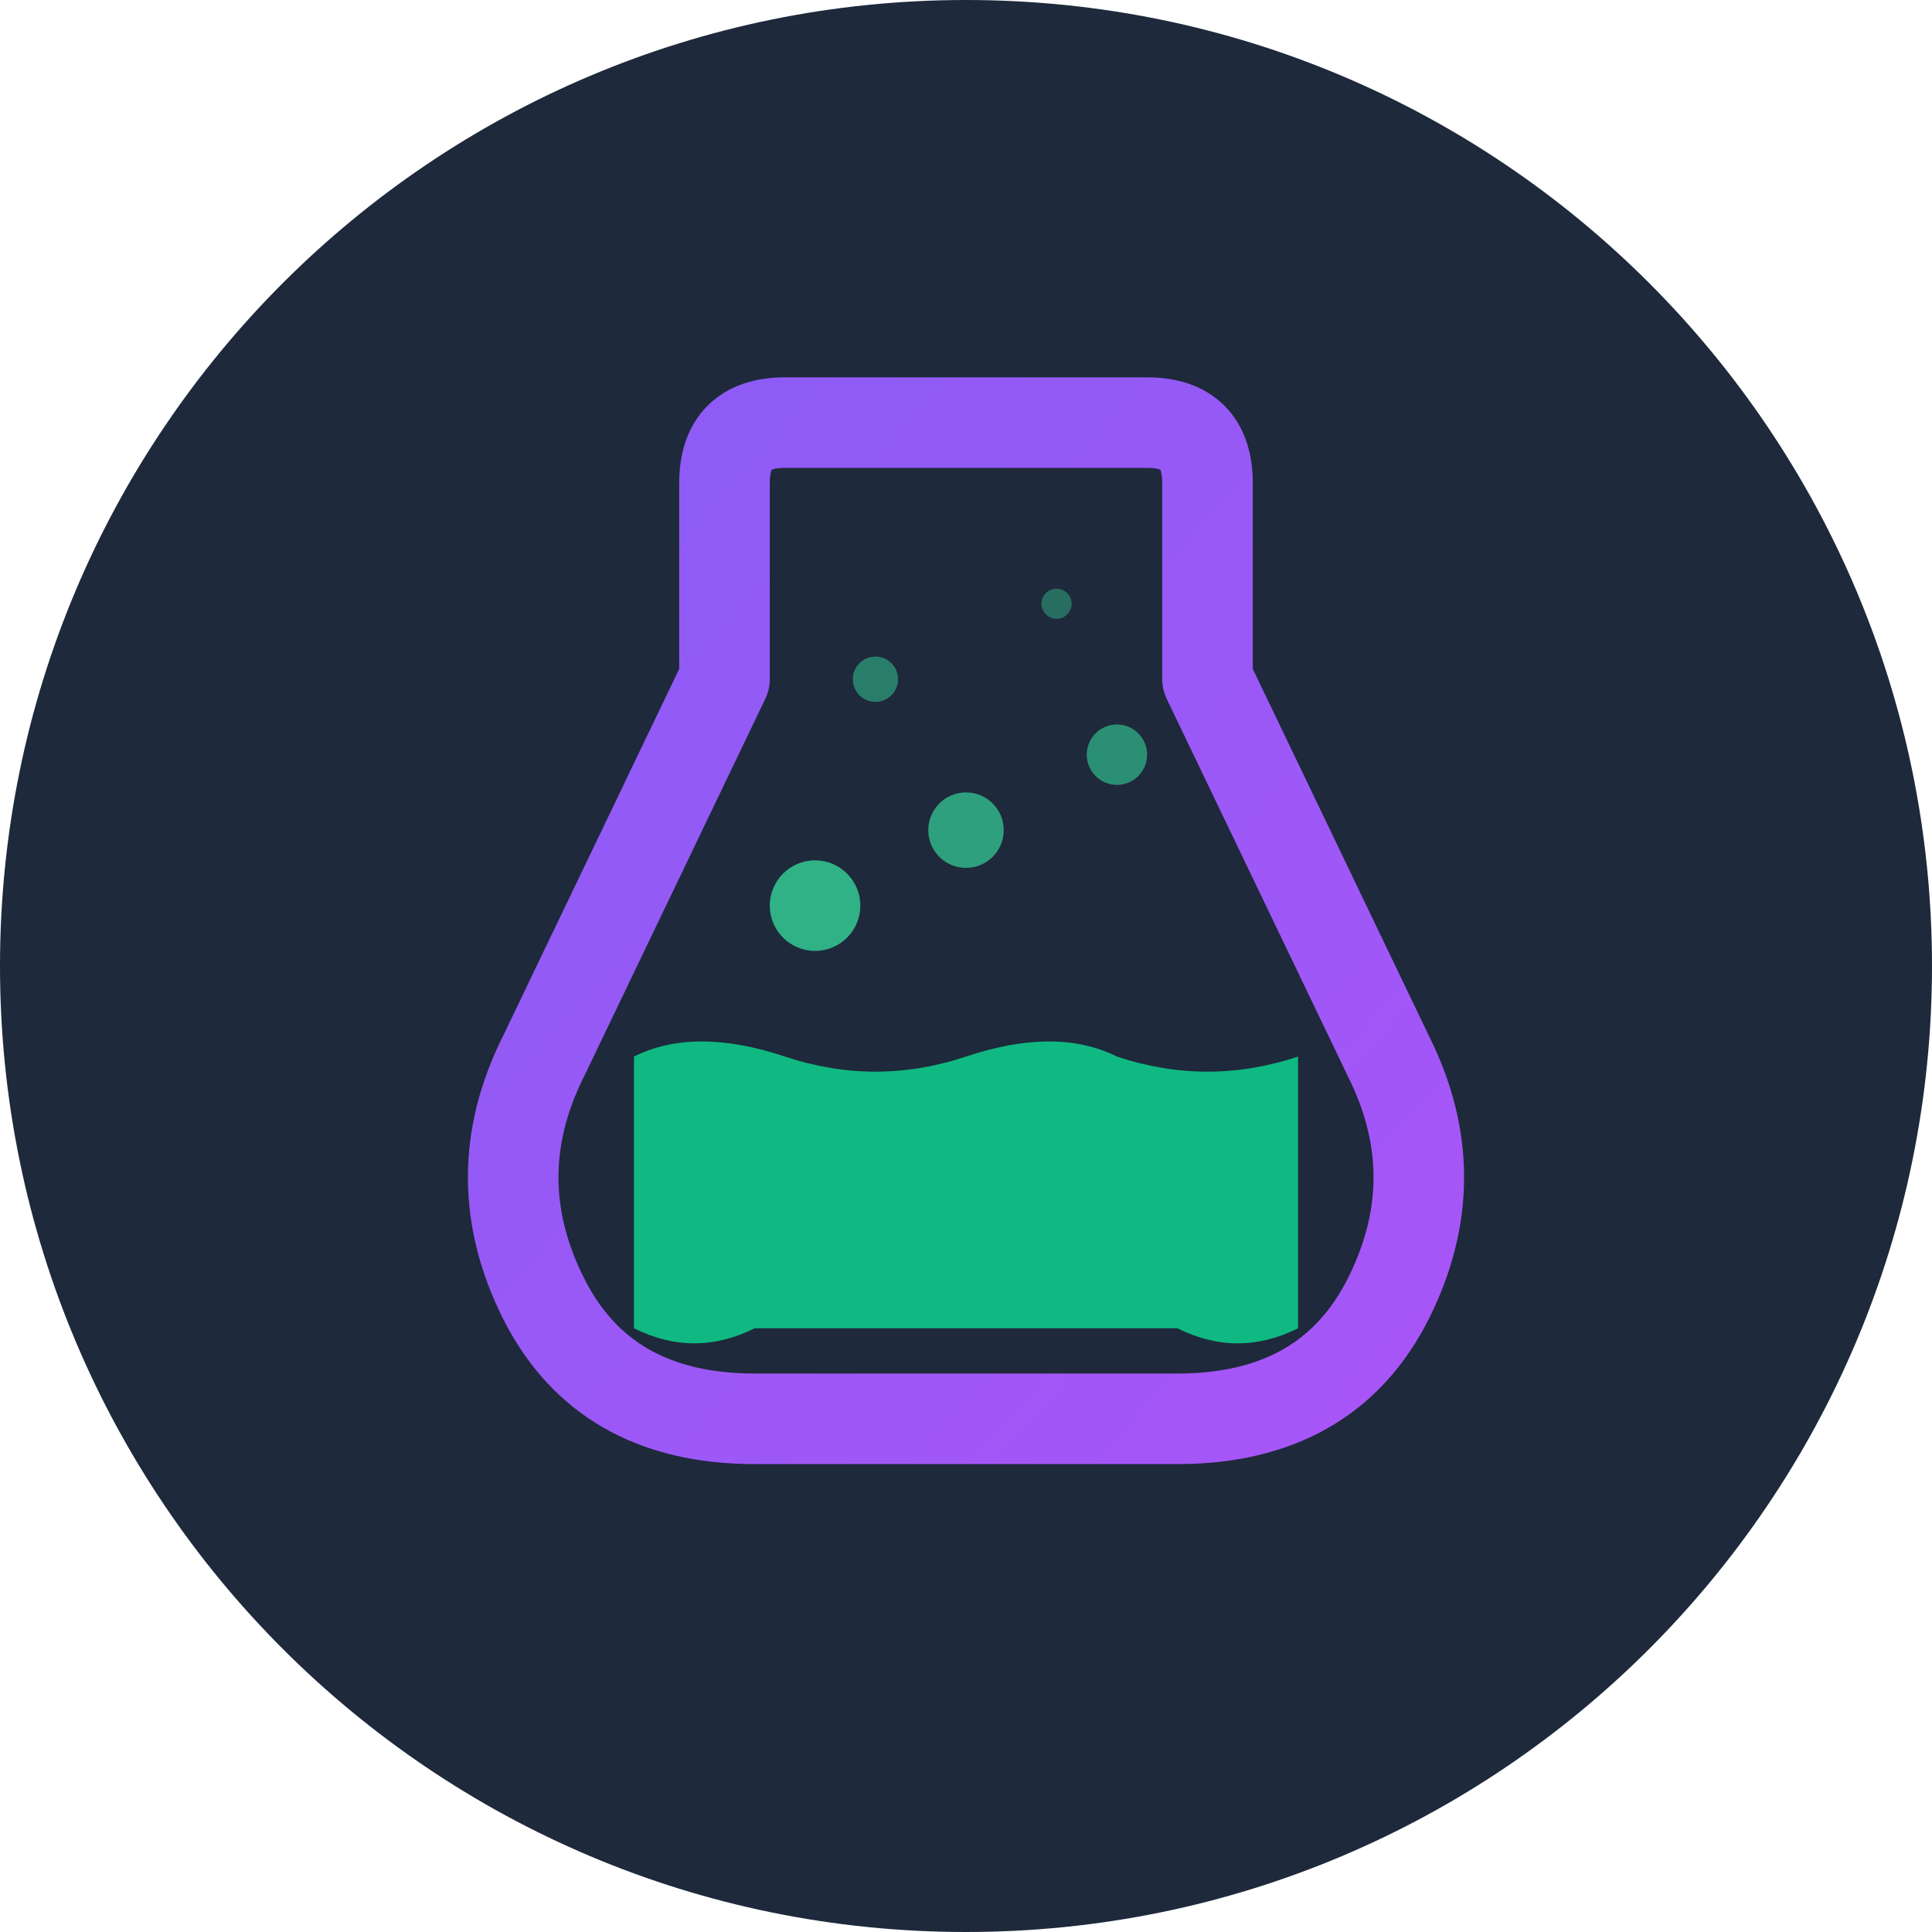
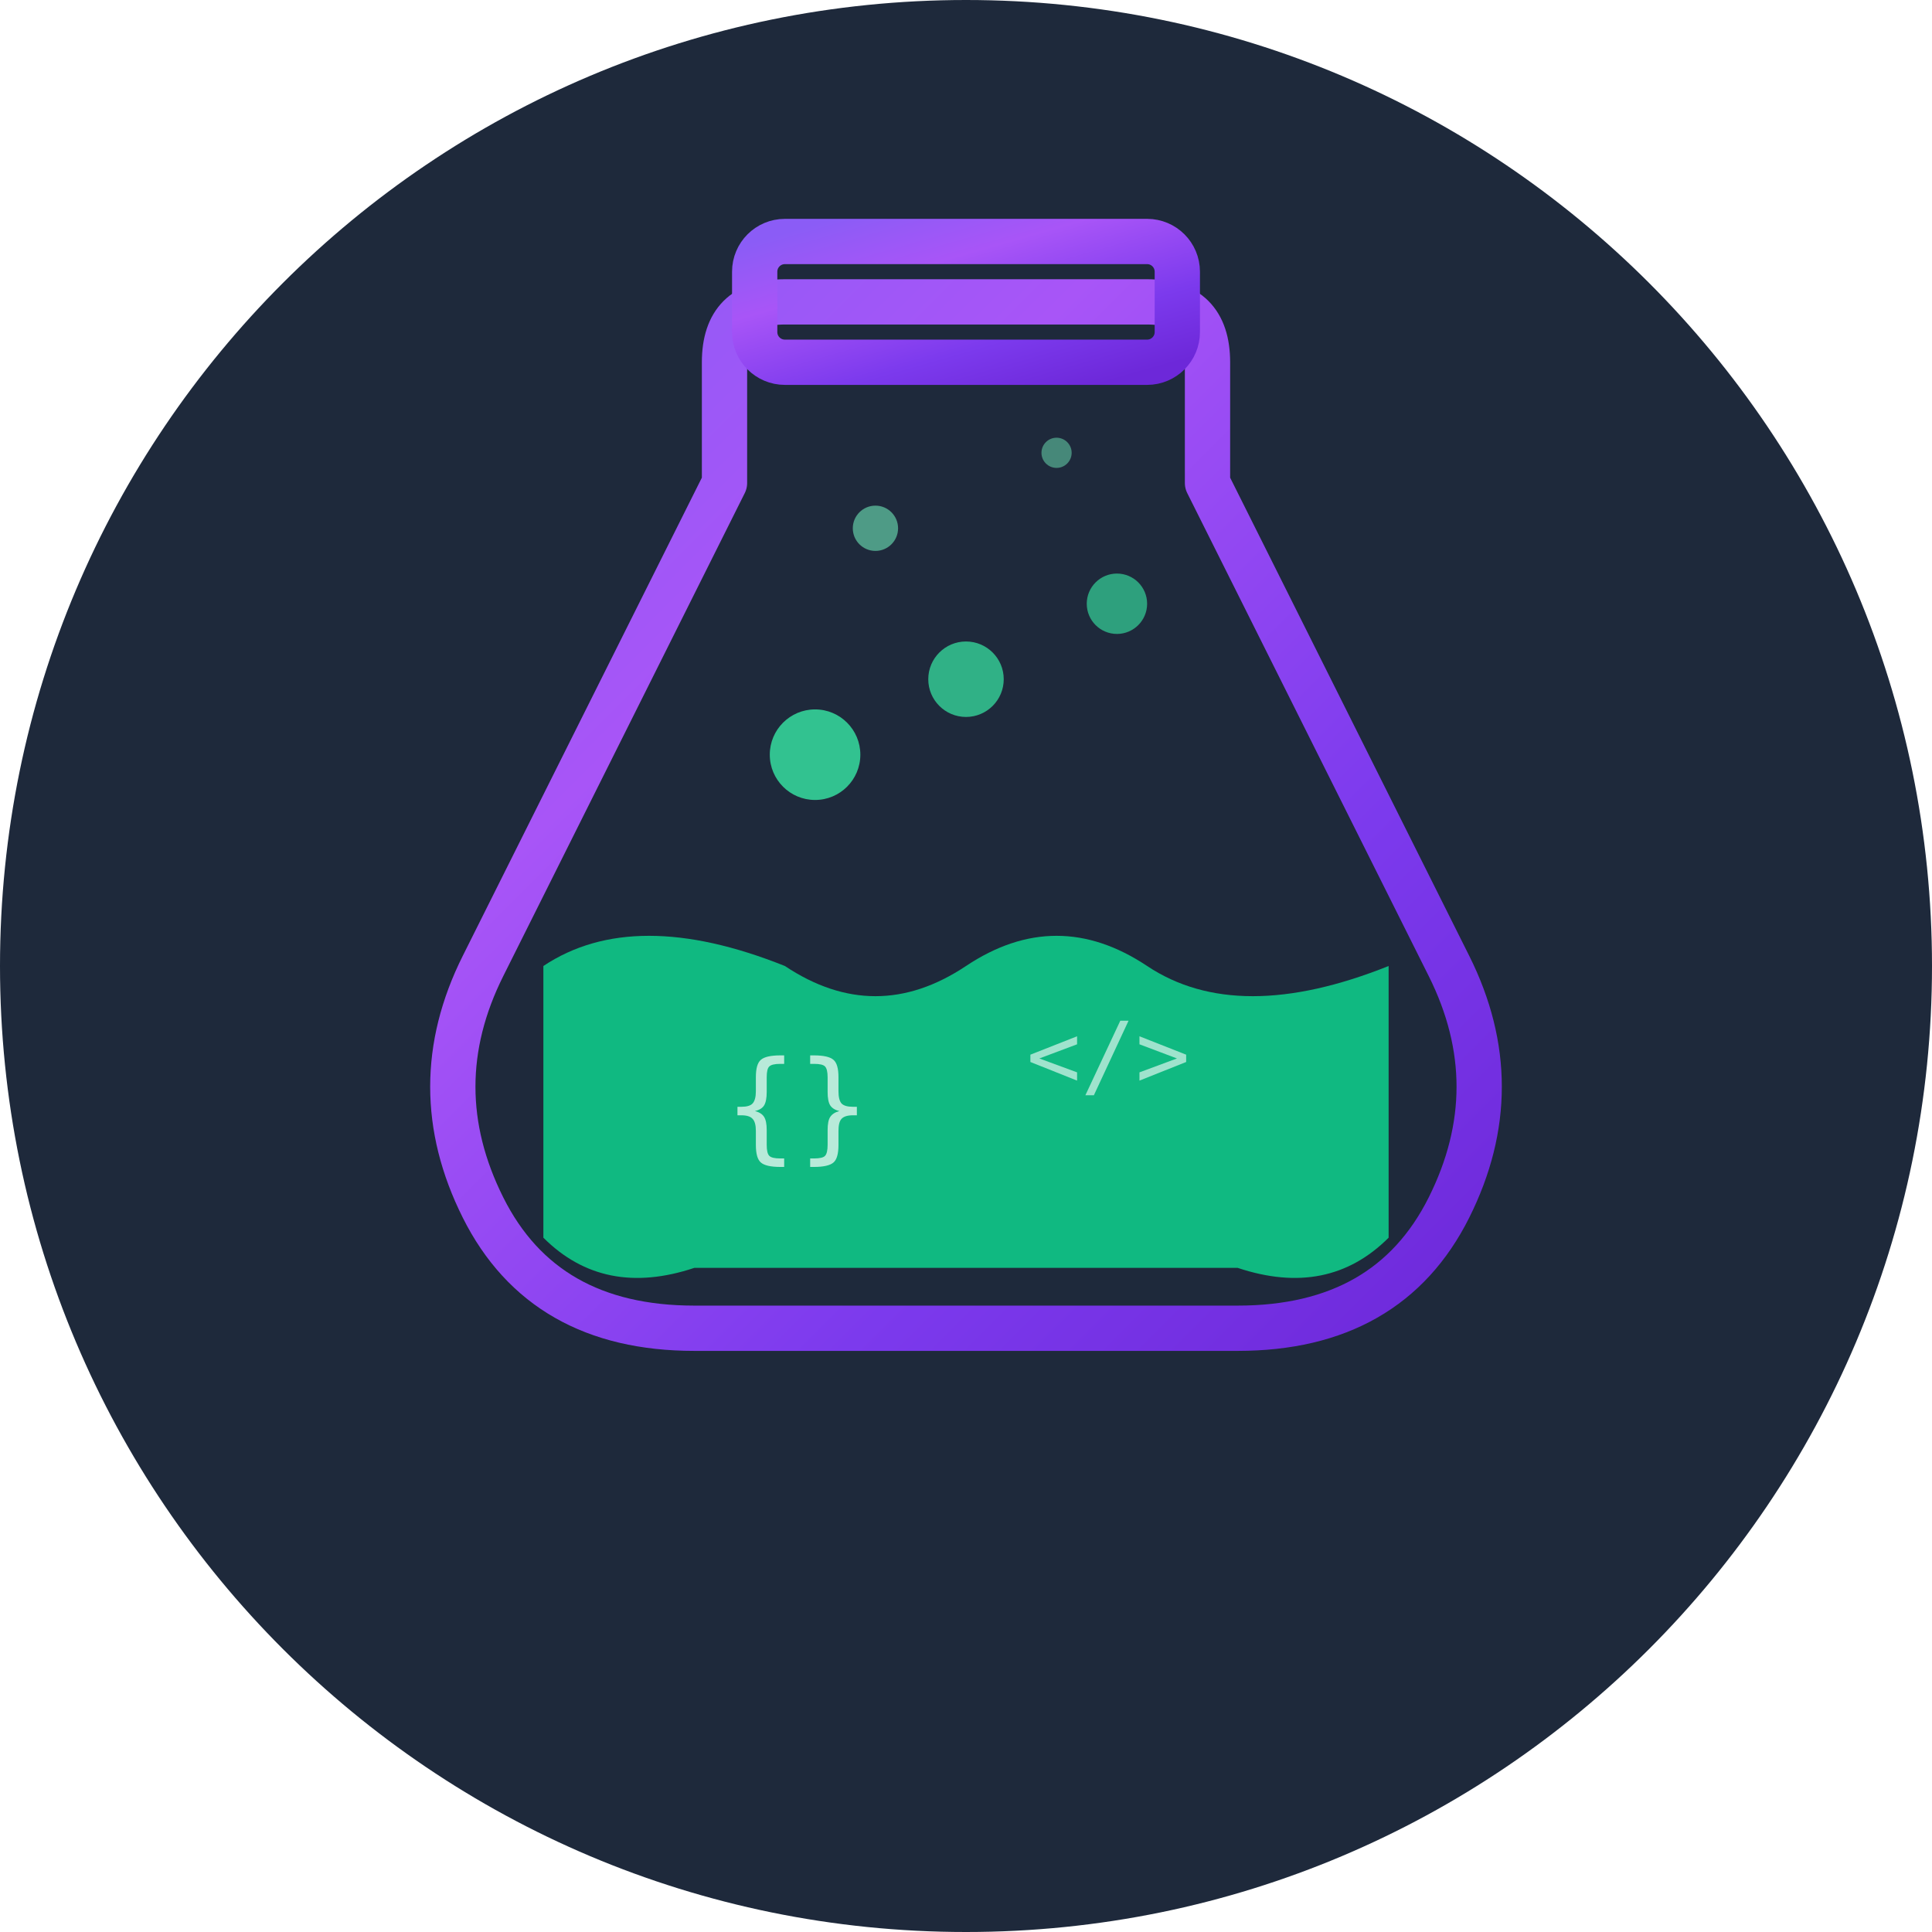
- <svg xmlns="http://www.w3.org/2000/svg" viewBox="0 0 128 128" fill="none">
+ <svg xmlns="http://www.w3.org/2000/svg" width="128" height="128" viewBox="0 0 128 128" fill="none">
  <circle cx="64" cy="64" r="64" fill="#1e293b" />
-   <path d="M48 45 L48 32 Q48 28 52 28 L76 28 Q80 28 80 32 L80 45 L92 70 Q96 78 92 86 Q88 94 78 94 L50 94 Q40 94 36 86 Q32 78 36 70 L48 45 Z" fill="none" stroke="url(#flaskGradient)" stroke-width="6" stroke-linejoin="round" stroke-linecap="round" />
-   <path d="M42 70 Q46 68 52 70 Q58 72 64 70 Q70 68 74 70 Q80 72 86 70 L86 88 Q82 90 78 88 L50 88 Q46 90 42 88 L42 70 Z" fill="#10b981" />
-   <circle cx="54" cy="60" r="3" fill="#34d399" opacity="0.8" />
-   <circle cx="64" cy="55" r="2.5" fill="#34d399" opacity="0.7" />
-   <circle cx="74" cy="50" r="2" fill="#34d399" opacity="0.6" />
-   <circle cx="58" cy="45" r="1.5" fill="#34d399" opacity="0.5" />
-   <circle cx="70" cy="40" r="1" fill="#34d399" opacity="0.4" />
+   <path d="M48 32 L48 24 Q48 20 52 20 L76 20 Q80 20 80 24 L80 32 L96 64 Q100 72 96 80 Q92 88 82 88 L46 88 Q36 88 32 80 Q28 72 32 64 L48 32 Z" fill="none" stroke="url(#flaskGradient)" stroke-width="3" stroke-linejoin="round" stroke-linecap="round" />
+   <rect x="50" y="16" width="28" height="8" rx="2" fill="none" stroke="url(#flaskGradient)" stroke-width="3" />
+   <path d="M36 64 Q42 60 52 64 Q58 68 64 64 Q70 60 76 64 Q82 68 92 64 L92 82 Q88 86 82 84 L46 84 Q40 86 36 82 L36 64 Z" fill="#10b981" />
+   <circle cx="54" cy="50" r="3" fill="#34d399" opacity="0.9">
+     <animate attributeName="cy" values="70;30;70" dur="4s" repeatCount="indefinite" />
+     <animate attributeName="opacity" values="0.3;0.9;0.3" dur="4s" repeatCount="indefinite" />
+   </circle>
+   <circle cx="64" cy="45" r="2.5" fill="#34d399" opacity="0.8">
+     <animate attributeName="cy" values="65;25;65" dur="3.5s" repeatCount="indefinite" begin="0.5s" />
+     <animate attributeName="opacity" values="0.2;0.8;0.2" dur="3.5s" repeatCount="indefinite" begin="0.5s" />
+   </circle>
+   <circle cx="74" cy="40" r="2" fill="#34d399" opacity="0.7">
+     <animate attributeName="cy" values="60;20;60" dur="3s" repeatCount="indefinite" begin="1s" />
+     <animate attributeName="opacity" values="0.1;0.7;0.1" dur="3s" repeatCount="indefinite" begin="1s" />
+   </circle>
+   <circle cx="58" cy="35" r="1.5" fill="#6ee7b7" opacity="0.6">
+     <animate attributeName="cy" values="55;15;55" dur="2.5s" repeatCount="indefinite" begin="1.5s" />
+     <animate attributeName="opacity" values="0.1;0.6;0.1" dur="2.5s" repeatCount="indefinite" begin="1.5s" />
+   </circle>
+   <circle cx="70" cy="30" r="1" fill="#6ee7b7" opacity="0.5">
+     <animate attributeName="cy" values="50;10;50" dur="2s" repeatCount="indefinite" begin="2s" />
+     <animate attributeName="opacity" values="0;0.5;0" dur="2s" repeatCount="indefinite" begin="2s" />
+   </circle>
+   <text x="48" y="76" font-size="8" fill="rgba(255,255,255,0.7)" font-family="monospace">
+     {}
+     <animate attributeName="opacity" values="0.3;0.8;0.3" dur="5s" repeatCount="indefinite" />
+   </text>
+   <text x="68" y="72" font-size="6" fill="rgba(255,255,255,0.6)" font-family="monospace">
+     &lt;/&gt;
+     <animate attributeName="opacity" values="0.8;0.3;0.8" dur="4s" repeatCount="indefinite" begin="1s" />
+   </text>
  <defs>
    <linearGradient id="flaskGradient" x1="0%" y1="0%" x2="100%" y2="100%">
      <stop offset="0%" stop-color="#8b5cf6" />
-       <stop offset="100%" stop-color="#a855f7" />
+       <stop offset="30%" stop-color="#a855f7" />
+       <stop offset="70%" stop-color="#7c3aed" />
+       <stop offset="100%" stop-color="#6d28d9" />
    </linearGradient>
  </defs>
</svg>
